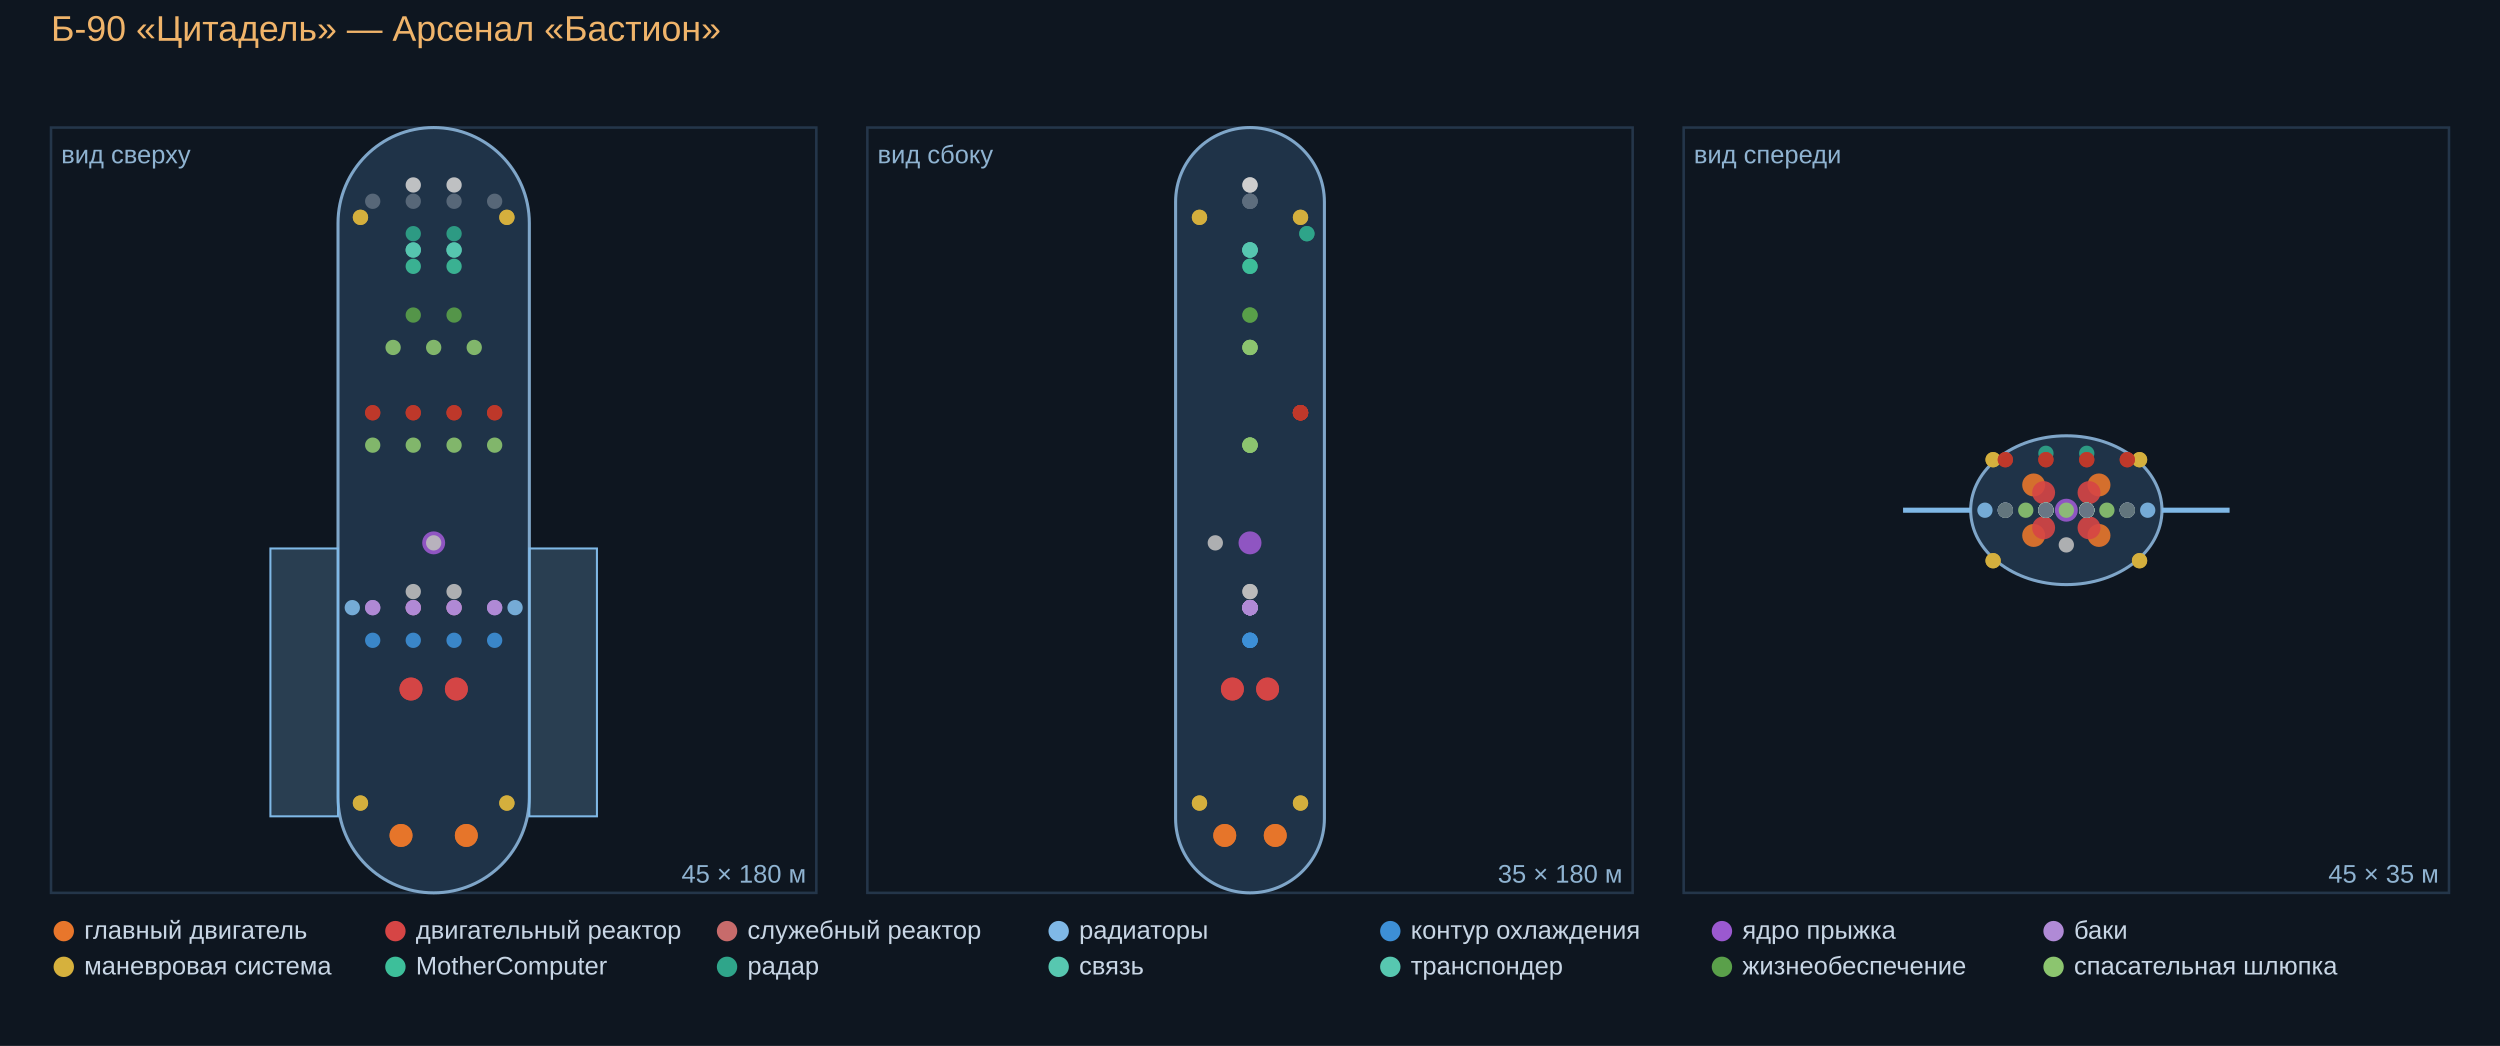
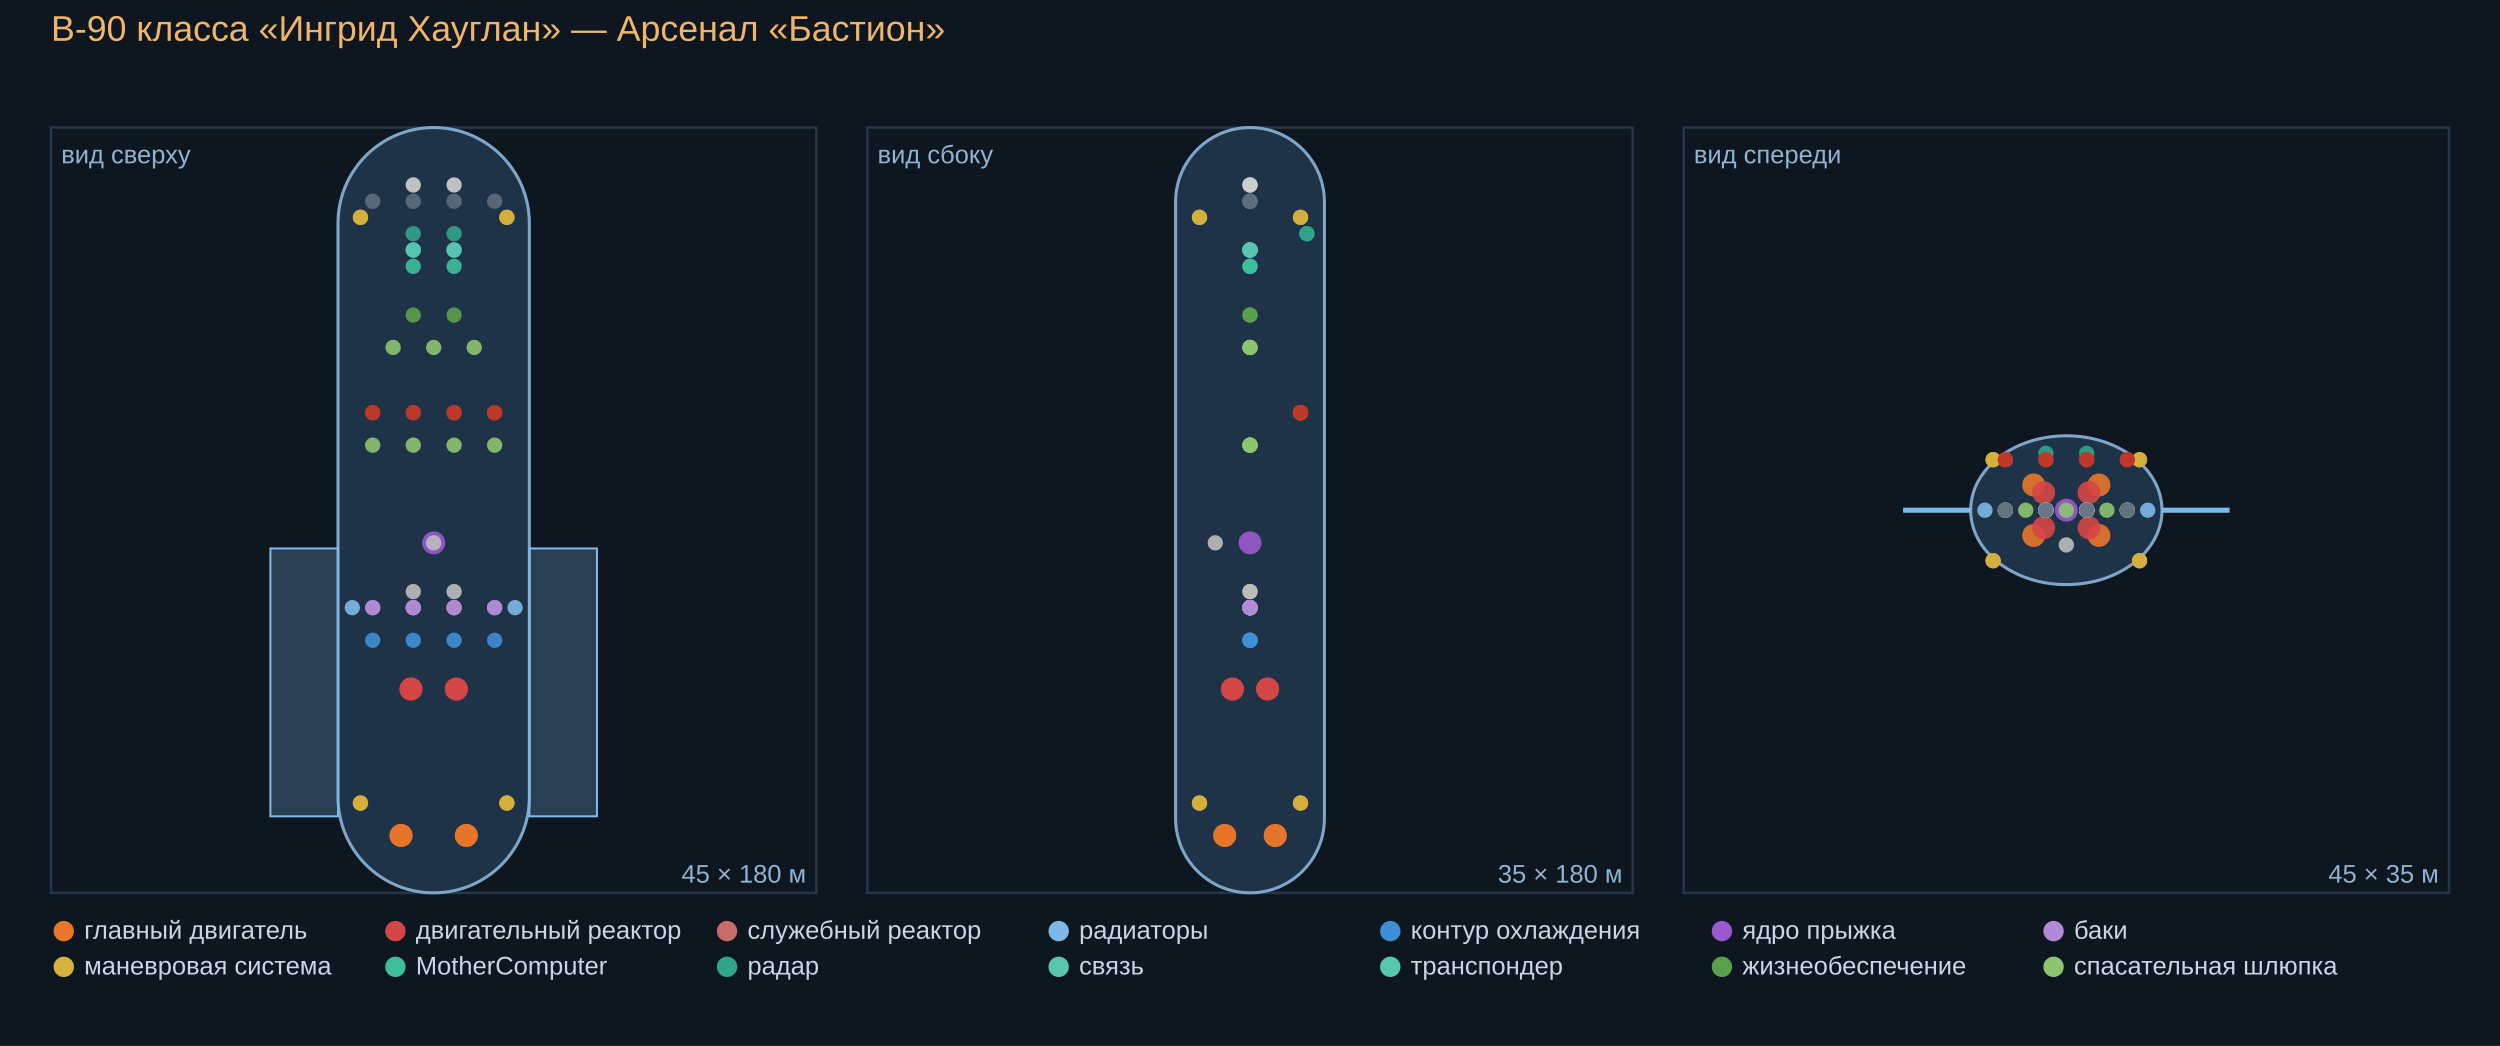
<svg xmlns="http://www.w3.org/2000/svg" viewBox="0 0 980 410" font-family="Segoe UI, Arial, sans-serif" font-size="10">
  <rect width="100%" height="100%" fill="#0e1620" />
-   <text x="20" y="16" fill="#f0b46a" font-size="14">Б-90 «Цитадель» — Арсенал «Бастион»</text>
+   <text x="20" y="16" fill="#f0b46a" font-size="14">B-90 класса «Ингрид Хауглан» — Арсенал «Бастион»</text>
  <rect x="20.0" y="50" width="300.0" height="300.0" fill="none" stroke="#24364a" />
  <text x="24.0" y="64" fill="#8fb3d1">вид сверху</text>
  <g fill="#1f3348" stroke="#7fa6c9" stroke-width="1.2">
    <rect x="132.5" y="50.0" width="75.0" height="300.0" rx="37.5" />
  </g>
  <rect x="106.0" y="215.0" width="26.5" height="105.0" fill="#7fb8e6" fill-opacity="0.25" stroke="#7fb8e6" stroke-width="0.8" />
  <rect x="207.5" y="215.0" width="26.5" height="105.0" fill="#7fb8e6" fill-opacity="0.25" stroke="#7fb8e6" stroke-width="0.8" />
  <text x="316.0" y="346.0" fill="#8fb3d1" text-anchor="end">45 × 180 м</text>
  <circle cx="157.2" cy="327.5" r="4.5" fill="#e8762b" fill-opacity="0.9" />
  <circle cx="182.8" cy="327.5" r="4.5" fill="#e8762b" fill-opacity="0.9" />
  <circle cx="157.2" cy="327.5" r="4.5" fill="#e8762b" fill-opacity="0.9" />
  <circle cx="182.8" cy="327.5" r="4.5" fill="#e8762b" fill-opacity="0.9" />
  <circle cx="161.1" cy="270.1" r="4.5" fill="#d64545" fill-opacity="0.9" />
  <circle cx="178.9" cy="270.1" r="4.5" fill="#d64545" fill-opacity="0.9" />
  <circle cx="161.1" cy="270.1" r="4.5" fill="#d64545" fill-opacity="0.9" />
  <circle cx="178.9" cy="270.1" r="4.5" fill="#d64545" fill-opacity="0.9" />
  <circle cx="162.0" cy="238.2" r="3" fill="#c76b6b" fill-opacity="0.9" />
  <circle cx="178.0" cy="238.2" r="3" fill="#c76b6b" fill-opacity="0.9" />
  <circle cx="138.1" cy="238.2" r="3" fill="#7fb8e6" fill-opacity="0.9" />
  <circle cx="201.9" cy="238.2" r="3" fill="#7fb8e6" fill-opacity="0.9" />
  <circle cx="146.1" cy="251.0" r="3" fill="#3d8fd6" fill-opacity="0.9" />
  <circle cx="162.0" cy="251.0" r="3" fill="#3d8fd6" fill-opacity="0.9" />
  <circle cx="178.0" cy="251.0" r="3" fill="#3d8fd6" fill-opacity="0.9" />
  <circle cx="193.9" cy="251.0" r="3" fill="#3d8fd6" fill-opacity="0.9" />
  <circle cx="170.0" cy="212.8" r="4.5" fill="#9b59d0" fill-opacity="0.9" />
  <circle cx="146.1" cy="238.2" r="3" fill="#b08ad6" fill-opacity="0.9" />
  <circle cx="162.0" cy="238.2" r="3" fill="#b08ad6" fill-opacity="0.9" />
  <circle cx="178.0" cy="238.2" r="3" fill="#b08ad6" fill-opacity="0.9" />
  <circle cx="193.9" cy="238.2" r="3" fill="#b08ad6" fill-opacity="0.9" />
  <circle cx="146.1" cy="238.2" r="3" fill="#b08ad6" fill-opacity="0.9" />
  <circle cx="162.0" cy="238.2" r="3" fill="#b08ad6" fill-opacity="0.9" />
  <circle cx="178.0" cy="238.2" r="3" fill="#b08ad6" fill-opacity="0.9" />
  <circle cx="193.9" cy="238.2" r="3" fill="#b08ad6" fill-opacity="0.9" />
  <circle cx="141.3" cy="85.2" r="3" fill="#d6b13d" fill-opacity="0.9" />
  <circle cx="198.7" cy="85.2" r="3" fill="#d6b13d" fill-opacity="0.9" />
  <circle cx="141.3" cy="85.2" r="3" fill="#d6b13d" fill-opacity="0.9" />
  <circle cx="198.7" cy="85.2" r="3" fill="#d6b13d" fill-opacity="0.9" />
  <circle cx="141.3" cy="314.8" r="3" fill="#d6b13d" fill-opacity="0.9" />
  <circle cx="198.7" cy="314.8" r="3" fill="#d6b13d" fill-opacity="0.9" />
  <circle cx="141.3" cy="314.8" r="3" fill="#d6b13d" fill-opacity="0.9" />
  <circle cx="198.7" cy="314.8" r="3" fill="#d6b13d" fill-opacity="0.9" />
  <circle cx="162.0" cy="104.4" r="3" fill="#3dbf9a" fill-opacity="0.9" />
  <circle cx="178.0" cy="104.4" r="3" fill="#3dbf9a" fill-opacity="0.9" />
  <circle cx="162.0" cy="91.6" r="3" fill="#2fa58a" fill-opacity="0.9" />
  <circle cx="178.0" cy="91.6" r="3" fill="#2fa58a" fill-opacity="0.9" />
  <circle cx="162.0" cy="98.0" r="3" fill="#57c7b0" fill-opacity="0.9" />
  <circle cx="178.0" cy="98.0" r="3" fill="#57c7b0" fill-opacity="0.9" />
  <circle cx="162.0" cy="98.0" r="3" fill="#57c7b0" fill-opacity="0.9" />
  <circle cx="178.0" cy="98.0" r="3" fill="#57c7b0" fill-opacity="0.9" />
  <circle cx="162.0" cy="123.5" r="3" fill="#5aa04a" fill-opacity="0.9" />
  <circle cx="178.0" cy="123.5" r="3" fill="#5aa04a" fill-opacity="0.9" />
  <circle cx="146.1" cy="174.5" r="3" fill="#8cc56f" fill-opacity="0.9" />
  <circle cx="162.0" cy="174.5" r="3" fill="#8cc56f" fill-opacity="0.9" />
  <circle cx="178.0" cy="174.5" r="3" fill="#8cc56f" fill-opacity="0.9" />
  <circle cx="193.9" cy="174.5" r="3" fill="#8cc56f" fill-opacity="0.9" />
  <circle cx="154.1" cy="136.2" r="3" fill="#8cc56f" fill-opacity="0.9" />
  <circle cx="170.0" cy="136.2" r="3" fill="#8cc56f" fill-opacity="0.9" />
  <circle cx="185.9" cy="136.2" r="3" fill="#8cc56f" fill-opacity="0.9" />
  <circle cx="170.0" cy="212.8" r="3" fill="#bdbdbd" fill-opacity="0.9" />
  <circle cx="162.0" cy="231.9" r="3" fill="#bdbdbd" fill-opacity="0.9" />
  <circle cx="178.0" cy="231.9" r="3" fill="#bdbdbd" fill-opacity="0.9" />
  <circle cx="162.0" cy="72.5" r="3" fill="#d0d0d0" fill-opacity="0.9" />
  <circle cx="178.0" cy="72.5" r="3" fill="#d0d0d0" fill-opacity="0.9" />
  <circle cx="146.1" cy="161.8" r="3" fill="#c0392b" fill-opacity="0.9" />
  <circle cx="162.0" cy="161.8" r="3" fill="#c0392b" fill-opacity="0.9" />
  <circle cx="178.0" cy="161.8" r="3" fill="#c0392b" fill-opacity="0.9" />
  <circle cx="193.9" cy="161.8" r="3" fill="#c0392b" fill-opacity="0.9" />
  <circle cx="146.1" cy="161.8" r="3" fill="#c0392b" fill-opacity="0.9" />
  <circle cx="162.0" cy="161.8" r="3" fill="#c0392b" fill-opacity="0.9" />
  <circle cx="178.0" cy="161.8" r="3" fill="#c0392b" fill-opacity="0.9" />
  <circle cx="193.9" cy="161.8" r="3" fill="#c0392b" fill-opacity="0.9" />
  <circle cx="146.1" cy="78.9" r="3" fill="#5d6d7e" fill-opacity="0.9" />
  <circle cx="162.0" cy="78.9" r="3" fill="#5d6d7e" fill-opacity="0.9" />
  <circle cx="178.0" cy="78.9" r="3" fill="#5d6d7e" fill-opacity="0.9" />
  <circle cx="193.9" cy="78.9" r="3" fill="#5d6d7e" fill-opacity="0.9" />
  <rect x="340.0" y="50" width="300.0" height="300.0" fill="none" stroke="#24364a" />
  <text x="344.0" y="64" fill="#8fb3d1">вид сбоку</text>
  <g fill="#1f3348" stroke="#7fa6c9" stroke-width="1.2">
    <rect x="460.833" y="50.0" width="58.333" height="300.0" rx="29.167" />
  </g>
  <text x="636.0" y="346.0" fill="#8fb3d1" text-anchor="end">35 × 180 м</text>
  <circle cx="499.9" cy="327.5" r="4.5" fill="#e8762b" fill-opacity="0.9" />
  <circle cx="499.9" cy="327.5" r="4.5" fill="#e8762b" fill-opacity="0.9" />
  <circle cx="480.1" cy="327.5" r="4.5" fill="#e8762b" fill-opacity="0.9" />
  <circle cx="480.1" cy="327.5" r="4.5" fill="#e8762b" fill-opacity="0.9" />
  <circle cx="496.9" cy="270.1" r="4.5" fill="#d64545" fill-opacity="0.9" />
  <circle cx="496.9" cy="270.1" r="4.5" fill="#d64545" fill-opacity="0.9" />
  <circle cx="483.1" cy="270.1" r="4.5" fill="#d64545" fill-opacity="0.9" />
  <circle cx="483.1" cy="270.1" r="4.5" fill="#d64545" fill-opacity="0.9" />
  <circle cx="490.0" cy="238.2" r="3" fill="#c76b6b" fill-opacity="0.9" />
  <circle cx="490.0" cy="238.2" r="3" fill="#c76b6b" fill-opacity="0.9" />
  <circle cx="490.0" cy="238.2" r="3" fill="#7fb8e6" fill-opacity="0.9" />
  <circle cx="490.0" cy="238.2" r="3" fill="#7fb8e6" fill-opacity="0.9" />
  <circle cx="490.0" cy="251.0" r="3" fill="#3d8fd6" fill-opacity="0.9" />
  <circle cx="490.0" cy="251.0" r="3" fill="#3d8fd6" fill-opacity="0.9" />
  <circle cx="490.0" cy="251.0" r="3" fill="#3d8fd6" fill-opacity="0.9" />
  <circle cx="490.0" cy="251.0" r="3" fill="#3d8fd6" fill-opacity="0.9" />
  <circle cx="490.0" cy="212.8" r="4.5" fill="#9b59d0" fill-opacity="0.9" />
  <circle cx="490.0" cy="238.2" r="3" fill="#b08ad6" fill-opacity="0.9" />
  <circle cx="490.0" cy="238.2" r="3" fill="#b08ad6" fill-opacity="0.9" />
  <circle cx="490.0" cy="238.2" r="3" fill="#b08ad6" fill-opacity="0.9" />
  <circle cx="490.0" cy="238.2" r="3" fill="#b08ad6" fill-opacity="0.9" />
  <circle cx="490.0" cy="238.2" r="3" fill="#b08ad6" fill-opacity="0.9" />
  <circle cx="490.0" cy="238.2" r="3" fill="#b08ad6" fill-opacity="0.9" />
  <circle cx="490.0" cy="238.2" r="3" fill="#b08ad6" fill-opacity="0.9" />
  <circle cx="490.0" cy="238.2" r="3" fill="#b08ad6" fill-opacity="0.9" />
  <circle cx="509.8" cy="85.2" r="3" fill="#d6b13d" fill-opacity="0.9" />
  <circle cx="509.8" cy="85.2" r="3" fill="#d6b13d" fill-opacity="0.9" />
  <circle cx="470.2" cy="85.2" r="3" fill="#d6b13d" fill-opacity="0.9" />
  <circle cx="470.2" cy="85.2" r="3" fill="#d6b13d" fill-opacity="0.9" />
  <circle cx="509.8" cy="314.8" r="3" fill="#d6b13d" fill-opacity="0.9" />
  <circle cx="509.8" cy="314.8" r="3" fill="#d6b13d" fill-opacity="0.9" />
  <circle cx="470.2" cy="314.8" r="3" fill="#d6b13d" fill-opacity="0.9" />
  <circle cx="470.2" cy="314.8" r="3" fill="#d6b13d" fill-opacity="0.9" />
  <circle cx="490.0" cy="104.4" r="3" fill="#3dbf9a" fill-opacity="0.9" />
  <circle cx="490.0" cy="104.4" r="3" fill="#3dbf9a" fill-opacity="0.9" />
  <circle cx="512.3" cy="91.6" r="3" fill="#2fa58a" fill-opacity="0.9" />
  <circle cx="512.3" cy="91.6" r="3" fill="#2fa58a" fill-opacity="0.9" />
  <circle cx="490.0" cy="98.0" r="3" fill="#57c7b0" fill-opacity="0.9" />
  <circle cx="490.0" cy="98.0" r="3" fill="#57c7b0" fill-opacity="0.9" />
  <circle cx="490.0" cy="98.0" r="3" fill="#57c7b0" fill-opacity="0.9" />
  <circle cx="490.0" cy="98.0" r="3" fill="#57c7b0" fill-opacity="0.9" />
  <circle cx="490.0" cy="123.5" r="3" fill="#5aa04a" fill-opacity="0.9" />
  <circle cx="490.0" cy="123.5" r="3" fill="#5aa04a" fill-opacity="0.9" />
  <circle cx="490.0" cy="174.5" r="3" fill="#8cc56f" fill-opacity="0.9" />
  <circle cx="490.0" cy="174.5" r="3" fill="#8cc56f" fill-opacity="0.9" />
  <circle cx="490.0" cy="174.5" r="3" fill="#8cc56f" fill-opacity="0.9" />
  <circle cx="490.0" cy="174.5" r="3" fill="#8cc56f" fill-opacity="0.9" />
  <circle cx="490.0" cy="136.2" r="3" fill="#8cc56f" fill-opacity="0.9" />
  <circle cx="490.0" cy="136.2" r="3" fill="#8cc56f" fill-opacity="0.9" />
  <circle cx="490.0" cy="136.2" r="3" fill="#8cc56f" fill-opacity="0.9" />
  <circle cx="476.4" cy="212.8" r="3" fill="#bdbdbd" fill-opacity="0.9" />
  <circle cx="490.0" cy="231.9" r="3" fill="#bdbdbd" fill-opacity="0.9" />
  <circle cx="490.0" cy="231.9" r="3" fill="#bdbdbd" fill-opacity="0.9" />
  <circle cx="490.0" cy="72.5" r="3" fill="#d0d0d0" fill-opacity="0.9" />
  <circle cx="490.0" cy="72.5" r="3" fill="#d0d0d0" fill-opacity="0.9" />
  <circle cx="509.8" cy="161.8" r="3" fill="#c0392b" fill-opacity="0.9" />
  <circle cx="509.8" cy="161.8" r="3" fill="#c0392b" fill-opacity="0.9" />
  <circle cx="509.8" cy="161.8" r="3" fill="#c0392b" fill-opacity="0.9" />
  <circle cx="509.8" cy="161.8" r="3" fill="#c0392b" fill-opacity="0.9" />
  <circle cx="509.8" cy="161.8" r="3" fill="#c0392b" fill-opacity="0.9" />
  <circle cx="509.8" cy="161.8" r="3" fill="#c0392b" fill-opacity="0.9" />
  <circle cx="509.8" cy="161.8" r="3" fill="#c0392b" fill-opacity="0.9" />
  <circle cx="509.8" cy="161.8" r="3" fill="#c0392b" fill-opacity="0.9" />
  <circle cx="490.0" cy="78.9" r="3" fill="#5d6d7e" fill-opacity="0.9" />
  <circle cx="490.0" cy="78.9" r="3" fill="#5d6d7e" fill-opacity="0.9" />
  <circle cx="490.0" cy="78.9" r="3" fill="#5d6d7e" fill-opacity="0.9" />
  <circle cx="490.0" cy="78.9" r="3" fill="#5d6d7e" fill-opacity="0.9" />
  <rect x="660.0" y="50" width="300.0" height="300.0" fill="none" stroke="#24364a" />
  <text x="664.0" y="64" fill="#8fb3d1">вид спереди</text>
  <g fill="#1f3348" stroke="#7fa6c9" stroke-width="1.2">
    <ellipse cx="810.0" cy="200.0" rx="37.5" ry="29.167" />
  </g>
  <line x1="746.0" y1="200.0" x2="772.5" y2="200.0" stroke="#7fb8e6" stroke-width="2" />
  <line x1="847.5" y1="200.0" x2="874.0" y2="200.0" stroke="#7fb8e6" stroke-width="2" />
  <text x="956.0" y="346.0" fill="#8fb3d1" text-anchor="end">45 × 35 м</text>
  <circle cx="797.2" cy="190.1" r="4.5" fill="#e8762b" fill-opacity="0.9" />
  <circle cx="822.8" cy="190.1" r="4.5" fill="#e8762b" fill-opacity="0.9" />
  <circle cx="797.2" cy="209.9" r="4.5" fill="#e8762b" fill-opacity="0.9" />
  <circle cx="822.8" cy="209.9" r="4.5" fill="#e8762b" fill-opacity="0.9" />
  <circle cx="801.1" cy="193.1" r="4.5" fill="#d64545" fill-opacity="0.9" />
  <circle cx="818.9" cy="193.1" r="4.5" fill="#d64545" fill-opacity="0.9" />
  <circle cx="801.1" cy="206.9" r="4.5" fill="#d64545" fill-opacity="0.9" />
  <circle cx="818.9" cy="206.9" r="4.5" fill="#d64545" fill-opacity="0.9" />
  <circle cx="802.0" cy="200.0" r="3" fill="#c76b6b" fill-opacity="0.9" />
  <circle cx="818.0" cy="200.0" r="3" fill="#c76b6b" fill-opacity="0.9" />
  <circle cx="778.1" cy="200.0" r="3" fill="#7fb8e6" fill-opacity="0.9" />
  <circle cx="841.9" cy="200.0" r="3" fill="#7fb8e6" fill-opacity="0.9" />
  <circle cx="786.1" cy="200.0" r="3" fill="#3d8fd6" fill-opacity="0.9" />
  <circle cx="802.0" cy="200.0" r="3" fill="#3d8fd6" fill-opacity="0.9" />
  <circle cx="818.0" cy="200.0" r="3" fill="#3d8fd6" fill-opacity="0.9" />
  <circle cx="833.9" cy="200.0" r="3" fill="#3d8fd6" fill-opacity="0.9" />
  <circle cx="810.0" cy="200.0" r="4.5" fill="#9b59d0" fill-opacity="0.9" />
  <circle cx="786.1" cy="200.0" r="3" fill="#b08ad6" fill-opacity="0.9" />
  <circle cx="802.0" cy="200.0" r="3" fill="#b08ad6" fill-opacity="0.9" />
  <circle cx="818.0" cy="200.0" r="3" fill="#b08ad6" fill-opacity="0.9" />
  <circle cx="833.9" cy="200.0" r="3" fill="#b08ad6" fill-opacity="0.9" />
  <circle cx="786.1" cy="200.0" r="3" fill="#b08ad6" fill-opacity="0.9" />
  <circle cx="802.0" cy="200.0" r="3" fill="#b08ad6" fill-opacity="0.9" />
  <circle cx="818.0" cy="200.0" r="3" fill="#b08ad6" fill-opacity="0.9" />
  <circle cx="833.9" cy="200.0" r="3" fill="#b08ad6" fill-opacity="0.9" />
  <circle cx="781.3" cy="180.2" r="3" fill="#d6b13d" fill-opacity="0.9" />
  <circle cx="838.7" cy="180.2" r="3" fill="#d6b13d" fill-opacity="0.9" />
  <circle cx="781.3" cy="219.8" r="3" fill="#d6b13d" fill-opacity="0.9" />
  <circle cx="838.7" cy="219.8" r="3" fill="#d6b13d" fill-opacity="0.9" />
  <circle cx="781.3" cy="180.2" r="3" fill="#d6b13d" fill-opacity="0.9" />
  <circle cx="838.7" cy="180.2" r="3" fill="#d6b13d" fill-opacity="0.9" />
  <circle cx="781.3" cy="219.8" r="3" fill="#d6b13d" fill-opacity="0.9" />
  <circle cx="838.7" cy="219.8" r="3" fill="#d6b13d" fill-opacity="0.9" />
  <circle cx="802.0" cy="200.0" r="3" fill="#3dbf9a" fill-opacity="0.9" />
  <circle cx="818.0" cy="200.0" r="3" fill="#3dbf9a" fill-opacity="0.9" />
  <circle cx="802.0" cy="177.7" r="3" fill="#2fa58a" fill-opacity="0.9" />
  <circle cx="818.0" cy="177.7" r="3" fill="#2fa58a" fill-opacity="0.9" />
  <circle cx="802.0" cy="200.0" r="3" fill="#57c7b0" fill-opacity="0.9" />
  <circle cx="818.0" cy="200.0" r="3" fill="#57c7b0" fill-opacity="0.9" />
  <circle cx="802.0" cy="200.0" r="3" fill="#57c7b0" fill-opacity="0.9" />
  <circle cx="818.0" cy="200.0" r="3" fill="#57c7b0" fill-opacity="0.9" />
  <circle cx="802.0" cy="200.0" r="3" fill="#5aa04a" fill-opacity="0.9" />
  <circle cx="818.0" cy="200.0" r="3" fill="#5aa04a" fill-opacity="0.9" />
  <circle cx="786.1" cy="200.0" r="3" fill="#8cc56f" fill-opacity="0.9" />
  <circle cx="802.0" cy="200.0" r="3" fill="#8cc56f" fill-opacity="0.9" />
  <circle cx="818.0" cy="200.0" r="3" fill="#8cc56f" fill-opacity="0.9" />
  <circle cx="833.9" cy="200.0" r="3" fill="#8cc56f" fill-opacity="0.9" />
  <circle cx="794.1" cy="200.0" r="3" fill="#8cc56f" fill-opacity="0.9" />
  <circle cx="810.0" cy="200.0" r="3" fill="#8cc56f" fill-opacity="0.9" />
  <circle cx="825.9" cy="200.0" r="3" fill="#8cc56f" fill-opacity="0.9" />
  <circle cx="810.0" cy="213.6" r="3" fill="#bdbdbd" fill-opacity="0.9" />
  <circle cx="802.0" cy="200.0" r="3" fill="#bdbdbd" fill-opacity="0.9" />
  <circle cx="818.0" cy="200.0" r="3" fill="#bdbdbd" fill-opacity="0.9" />
  <circle cx="802.0" cy="200.0" r="3" fill="#d0d0d0" fill-opacity="0.9" />
  <circle cx="818.0" cy="200.0" r="3" fill="#d0d0d0" fill-opacity="0.9" />
  <circle cx="786.1" cy="180.2" r="3" fill="#c0392b" fill-opacity="0.9" />
  <circle cx="802.0" cy="180.2" r="3" fill="#c0392b" fill-opacity="0.9" />
  <circle cx="818.0" cy="180.2" r="3" fill="#c0392b" fill-opacity="0.9" />
  <circle cx="833.9" cy="180.2" r="3" fill="#c0392b" fill-opacity="0.9" />
  <circle cx="786.1" cy="180.2" r="3" fill="#c0392b" fill-opacity="0.9" />
  <circle cx="802.0" cy="180.2" r="3" fill="#c0392b" fill-opacity="0.9" />
  <circle cx="818.0" cy="180.2" r="3" fill="#c0392b" fill-opacity="0.9" />
  <circle cx="833.9" cy="180.2" r="3" fill="#c0392b" fill-opacity="0.9" />
  <circle cx="786.1" cy="200.0" r="3" fill="#5d6d7e" fill-opacity="0.9" />
  <circle cx="802.0" cy="200.0" r="3" fill="#5d6d7e" fill-opacity="0.9" />
  <circle cx="818.0" cy="200.0" r="3" fill="#5d6d7e" fill-opacity="0.9" />
  <circle cx="833.9" cy="200.0" r="3" fill="#5d6d7e" fill-opacity="0.9" />
  <circle cx="25" cy="365.0" r="4" fill="#e8762b" />
  <text x="33" y="368.0" fill="#c8d6e5">главный двигатель</text>
  <circle cx="155" cy="365.0" r="4" fill="#d64545" />
  <text x="163" y="368.0" fill="#c8d6e5">двигательный реактор</text>
  <circle cx="285" cy="365.0" r="4" fill="#c76b6b" />
  <text x="293" y="368.0" fill="#c8d6e5">служебный реактор</text>
  <circle cx="415" cy="365.0" r="4" fill="#7fb8e6" />
  <text x="423" y="368.0" fill="#c8d6e5">радиаторы</text>
  <circle cx="545" cy="365.0" r="4" fill="#3d8fd6" />
  <text x="553" y="368.0" fill="#c8d6e5">контур охлаждения</text>
  <circle cx="675" cy="365.0" r="4" fill="#9b59d0" />
  <text x="683" y="368.0" fill="#c8d6e5">ядро прыжка</text>
  <circle cx="805" cy="365.0" r="4" fill="#b08ad6" />
  <text x="813" y="368.0" fill="#c8d6e5">баки</text>
  <circle cx="25" cy="379.0" r="4" fill="#d6b13d" />
  <text x="33" y="382.0" fill="#c8d6e5">маневровая система</text>
  <circle cx="155" cy="379.0" r="4" fill="#3dbf9a" />
  <text x="163" y="382.0" fill="#c8d6e5">MotherComputer</text>
  <circle cx="285" cy="379.0" r="4" fill="#2fa58a" />
  <text x="293" y="382.0" fill="#c8d6e5">радар</text>
  <circle cx="415" cy="379.0" r="4" fill="#57c7b0" />
  <text x="423" y="382.0" fill="#c8d6e5">связь</text>
  <circle cx="545" cy="379.0" r="4" fill="#57c7b0" />
  <text x="553" y="382.0" fill="#c8d6e5">транспондер</text>
  <circle cx="675" cy="379.0" r="4" fill="#5aa04a" />
  <text x="683" y="382.0" fill="#c8d6e5">жизнеобеспечение</text>
  <circle cx="805" cy="379.0" r="4" fill="#8cc56f" />
  <text x="813" y="382.0" fill="#c8d6e5">спасательная шлюпка</text>
</svg>
